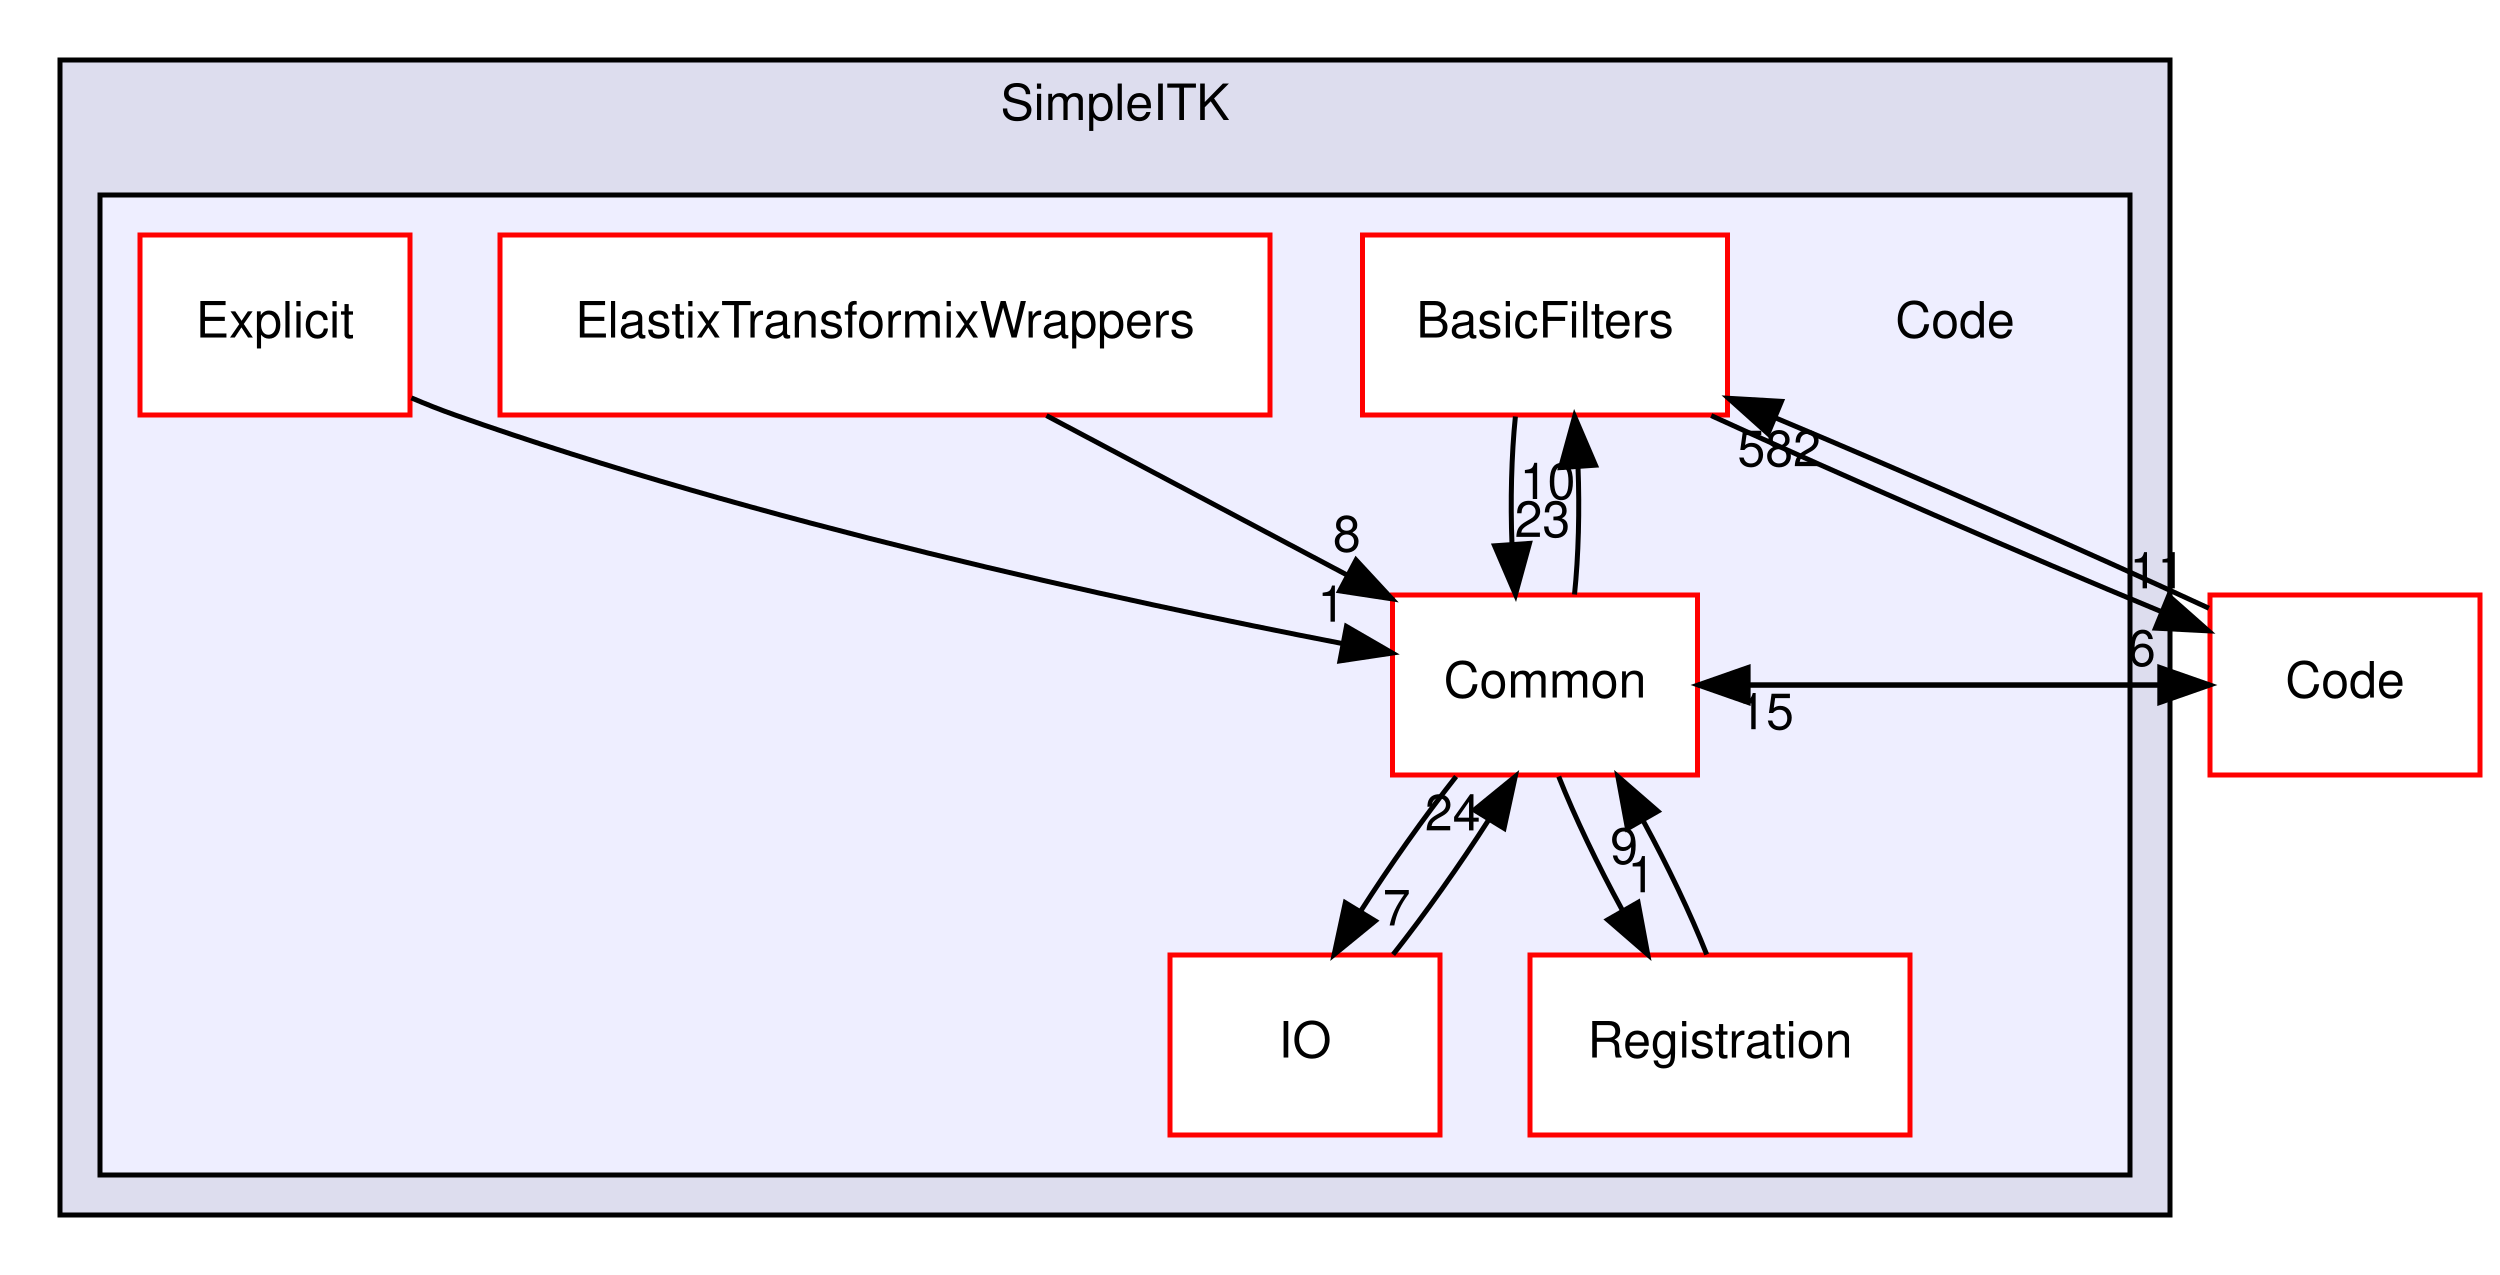
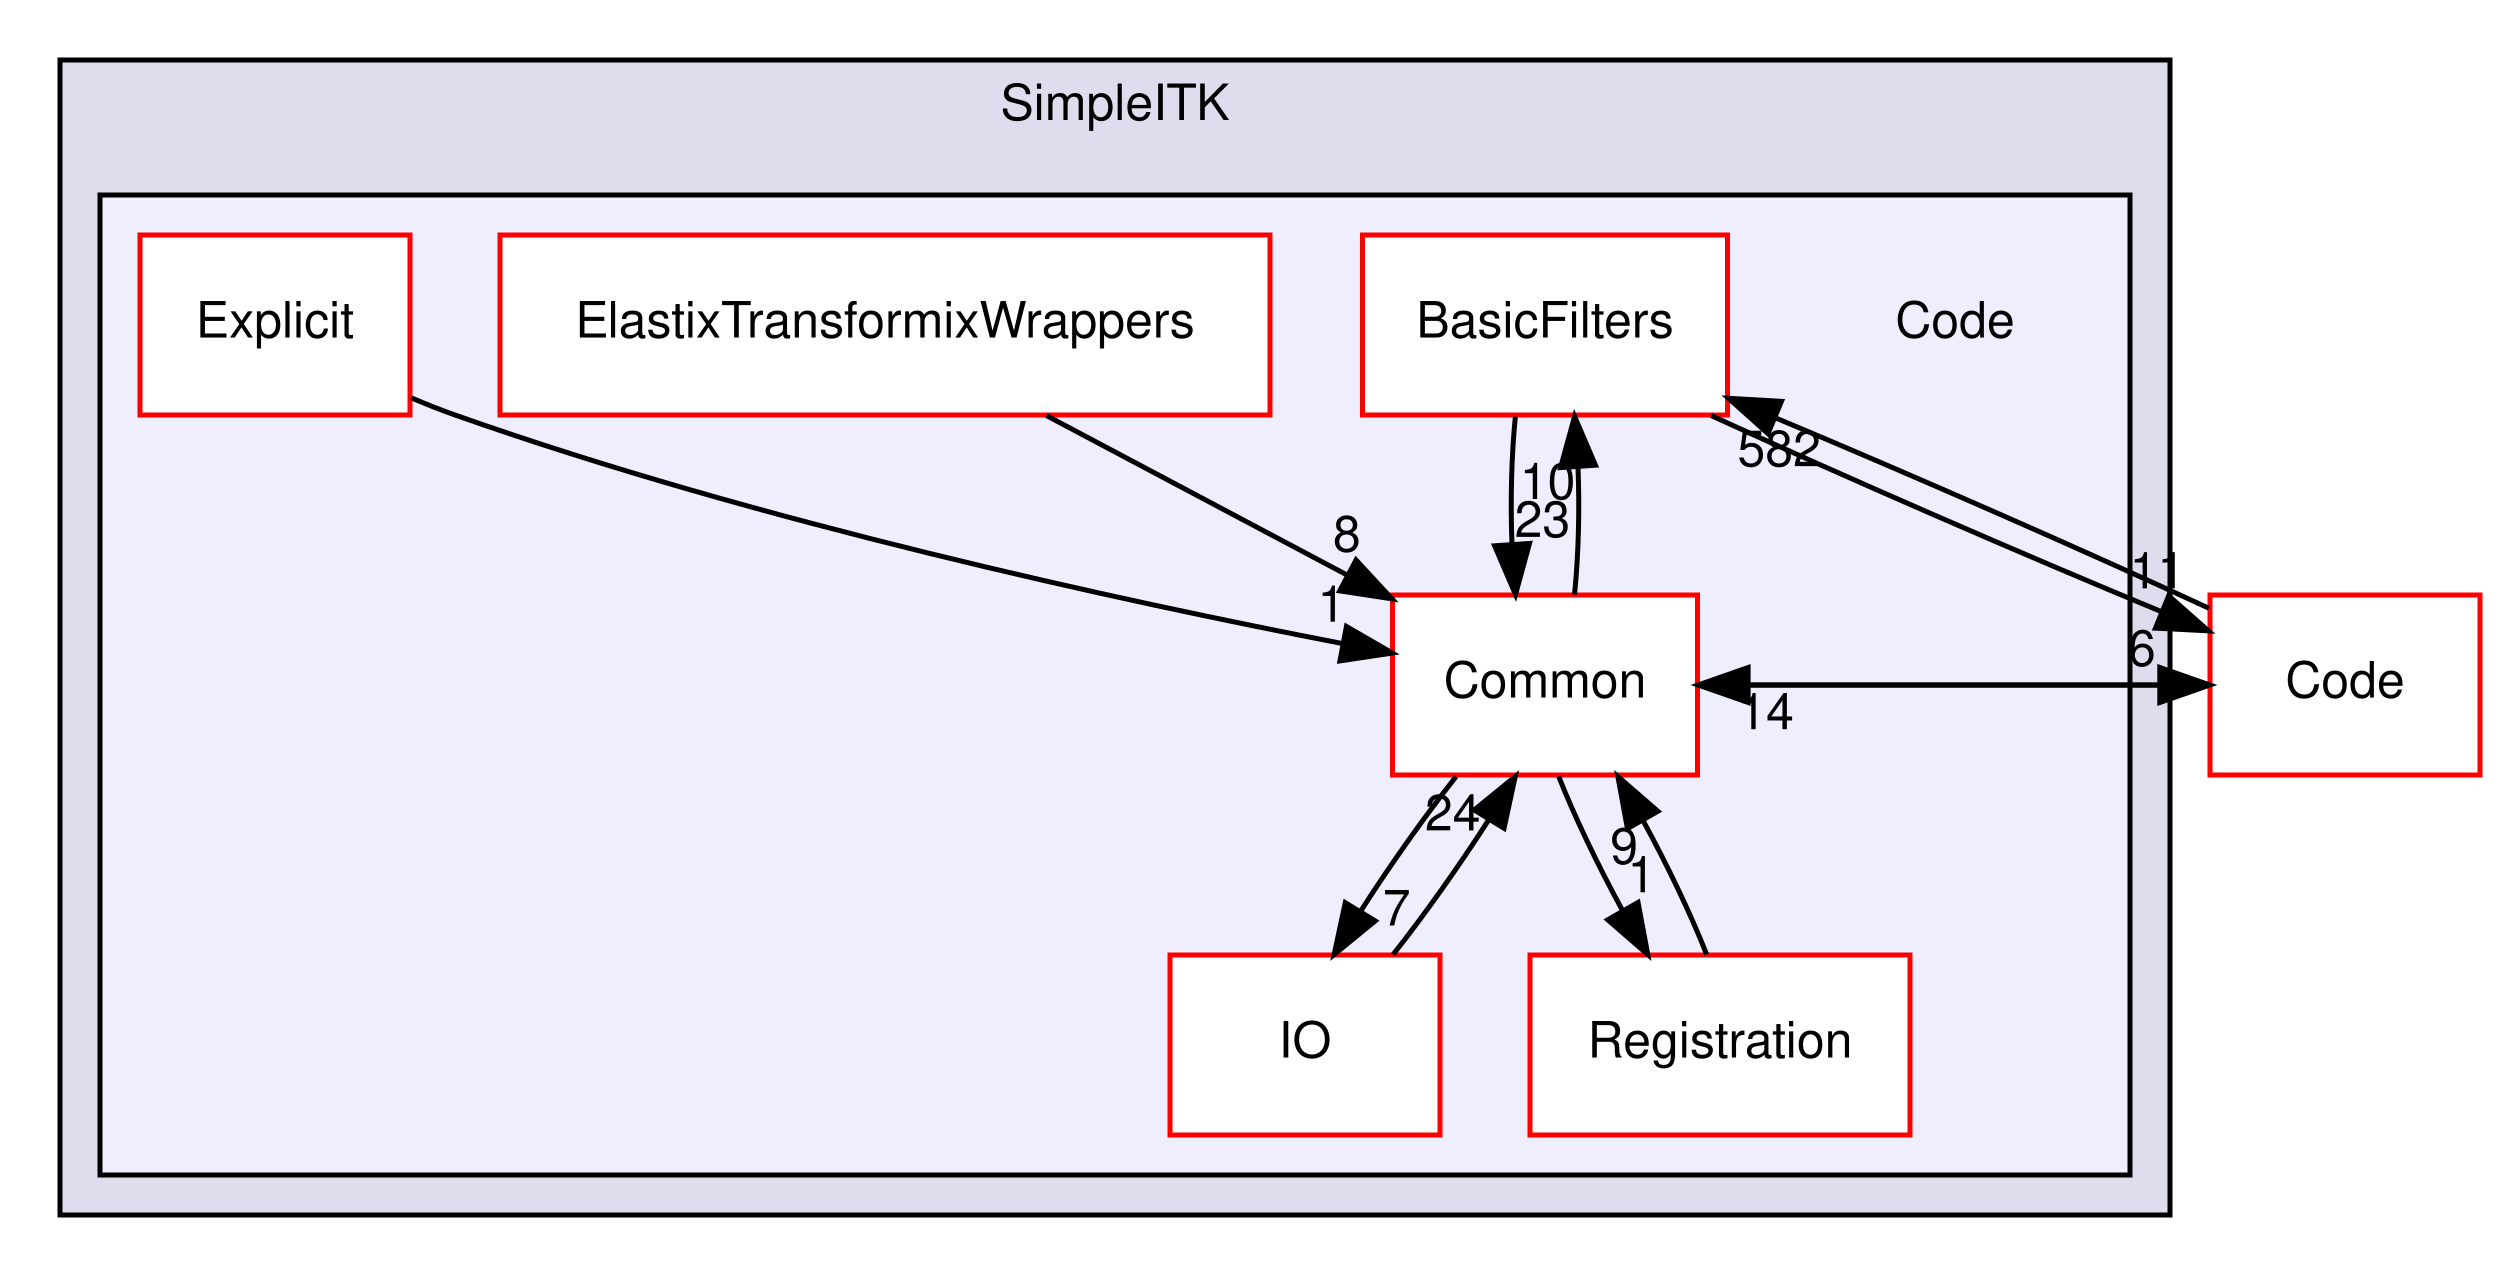
<svg xmlns="http://www.w3.org/2000/svg" xmlns:xlink="http://www.w3.org/1999/xlink" width="500pt" height="255pt" viewBox="0.00 0.00 500.00 255.00">
  <g id="graph0" class="graph" transform="scale(1 1) rotate(0) translate(4 251)">
    <polygon fill="white" stroke="transparent" points="-4,4 -4,-251 496,-251 496,4 -4,4" />
    <g id="clust1" class="cluster">
      <g id="a_clust1">
        <a xlink:href="dir_0195af5fa7804b5c802a7ca910fa092c.html" target="_top" xlink:title="SimpleITK">
          <polygon fill="#ddddee" stroke="black" points="8,-8 8,-239 430,-239 430,-8 8,-8" />
          <text text-anchor="middle" x="219" y="-227" font-family="Helvetica,sans-Serif" font-size="10.00">SimpleITK</text>
        </a>
      </g>
    </g>
    <g id="clust2" class="cluster">
      <g id="a_clust2">
        <a xlink:href="dir_b9cb50edb61d9a37345e1397b3ccbbdc.html" target="_top">
          <polygon fill="#eeeeff" stroke="black" points="16,-16 16,-212 422,-212 422,-16 16,-16" />
        </a>
      </g>
    </g>
    <g id="node1" class="node">
      <text text-anchor="middle" x="387" y="-183.5" font-family="Helvetica,sans-Serif" font-size="10.00">Code</text>
    </g>
    <g id="node2" class="node">
      <g id="a_node2">
        <a xlink:href="dir_dbb0507b3639155bebaec74fe5b3f957.html" target="_top" xlink:title="BasicFilters">
          <polygon fill="white" stroke="red" points="341.5,-204 268.5,-204 268.5,-168 341.5,-168 341.5,-204" />
          <text text-anchor="middle" x="305" y="-183.5" font-family="Helvetica,sans-Serif" font-size="10.00">BasicFilters</text>
        </a>
      </g>
    </g>
    <g id="node3" class="node">
      <g id="a_node3">
        <a xlink:href="dir_1ba33b307118a85c0794d13b60d0caea.html" target="_top" xlink:title="Common">
          <polygon fill="white" stroke="red" points="335.5,-132 274.5,-132 274.5,-96 335.5,-96 335.5,-132" />
          <text text-anchor="middle" x="305" y="-111.5" font-family="Helvetica,sans-Serif" font-size="10.00">Common</text>
        </a>
      </g>
    </g>
    <g id="edge8" class="edge">
      <path fill="none" stroke="black" d="M299.08,-167.7C298.29,-159.98 298.06,-150.71 298.4,-142.11" />
      <polygon fill="black" stroke="black" points="301.9,-142.32 299.1,-132.1 294.92,-141.84 301.9,-142.32" />
      <g id="a_edge8-headlabel">
        <a xlink:href="dir_000008_000010.html" target="_top" xlink:title="23">
          <text text-anchor="middle" x="304.48" y="-143.61" font-family="Helvetica,sans-Serif" font-size="10.00">23</text>
        </a>
      </g>
    </g>
    <g id="node8" class="node">
      <g id="a_node8">
        <a xlink:href="dir_f39368514e927ff3df32776217a2e927.html" target="_top" xlink:title="Code">
          <polygon fill="white" stroke="red" points="492,-132 438,-132 438,-96 492,-96 492,-132" />
          <text text-anchor="middle" x="465" y="-111.5" font-family="Helvetica,sans-Serif" font-size="10.00">Code</text>
        </a>
      </g>
    </g>
    <g id="edge9" class="edge">
      <path fill="none" stroke="black" d="M338.24,-167.88C364.5,-155.84 400.98,-139.94 428.13,-128.73" />
      <polygon fill="black" stroke="black" points="429.74,-131.85 437.68,-124.83 427.09,-125.37 429.74,-131.85" />
      <g id="a_edge9-headlabel">
        <a xlink:href="dir_000008_000002.html" target="_top" xlink:title="11">
          <text text-anchor="middle" x="427.49" y="-133.34" font-family="Helvetica,sans-Serif" font-size="10.00">11</text>
        </a>
      </g>
    </g>
    <g id="edge4" class="edge">
      <path fill="none" stroke="black" d="M310.9,-132.1C311.7,-139.79 311.94,-149.05 311.6,-157.67" />
      <polygon fill="black" stroke="black" points="308.11,-157.48 310.92,-167.7 315.09,-157.96 308.11,-157.48" />
      <g id="a_edge4-headlabel">
        <a xlink:href="dir_000010_000008.html" target="_top" xlink:title="10">
          <text text-anchor="middle" x="305.52" y="-151.2" font-family="Helvetica,sans-Serif" font-size="10.00">10</text>
        </a>
      </g>
    </g>
    <g id="node6" class="node">
      <g id="a_node6">
        <a xlink:href="dir_2a34bf78513aea0df2e2c3d4af0cd38f.html" target="_top" xlink:title="IO">
          <polygon fill="white" stroke="red" points="284,-60 230,-60 230,-24 284,-24 284,-60" />
          <text text-anchor="middle" x="257" y="-39.5" font-family="Helvetica,sans-Serif" font-size="10.00">IO</text>
        </a>
      </g>
    </g>
    <g id="edge5" class="edge">
      <path fill="none" stroke="black" d="M287.22,-95.7C280.8,-87.56 273.83,-77.69 268.09,-68.7" />
      <polygon fill="black" stroke="black" points="271.04,-66.81 262.83,-60.1 265.06,-70.46 271.04,-66.81" />
      <g id="a_edge5-headlabel">
        <a xlink:href="dir_000010_000027.html" target="_top" xlink:title="7">
          <text text-anchor="middle" x="275.33" y="-65.9" font-family="Helvetica,sans-Serif" font-size="10.00">7</text>
        </a>
      </g>
    </g>
    <g id="node7" class="node">
      <g id="a_node7">
        <a xlink:href="dir_38d004fcec24276f2c541b703d786171.html" target="_top" xlink:title="Registration">
          <polygon fill="white" stroke="red" points="378,-60 302,-60 302,-24 378,-24 378,-60" />
          <text text-anchor="middle" x="340" y="-39.5" font-family="Helvetica,sans-Serif" font-size="10.00">Registration</text>
        </a>
      </g>
    </g>
    <g id="edge3" class="edge">
      <path fill="none" stroke="black" d="M307.74,-95.7C310.93,-87.64 315.6,-77.89 320.46,-68.98" />
      <polygon fill="black" stroke="black" points="323.61,-70.52 325.55,-60.1 317.54,-67.04 323.61,-70.52" />
      <g id="a_edge3-headlabel">
        <a xlink:href="dir_000010_000030.html" target="_top" xlink:title="1">
          <text text-anchor="middle" x="324.29" y="-72.55" font-family="Helvetica,sans-Serif" font-size="10.00">1</text>
        </a>
      </g>
    </g>
    <g id="edge6" class="edge">
      <path fill="none" stroke="black" d="M335.62,-114C366.27,-114 396.92,-114 427.57,-114" />
      <polygon fill="black" stroke="black" points="427.96,-117.5 437.96,-114 427.96,-110.5 427.96,-117.5" />
      <g id="a_edge6-headlabel">
        <a xlink:href="dir_000010_000002.html" target="_top" xlink:title="6">
          <text text-anchor="middle" x="424.37" y="-117.84" font-family="Helvetica,sans-Serif" font-size="10.00">6</text>
        </a>
      </g>
    </g>
    <g id="node4" class="node">
      <g id="a_node4">
        <a xlink:href="dir_ebe6e05764b9d1a0d98fb8b64a37b2d5.html" target="_top" xlink:title="ElastixTransformixWrappers">
          <polygon fill="white" stroke="red" points="250,-204 96,-204 96,-168 250,-168 250,-204" />
          <text text-anchor="middle" x="173" y="-183.5" font-family="Helvetica,sans-Serif" font-size="10.00">ElastixTransformixWrappers</text>
        </a>
      </g>
    </g>
    <g id="edge1" class="edge">
      <path fill="none" stroke="black" d="M205.29,-167.88C223.48,-158.23 246.33,-146.11 265.57,-135.91" />
      <polygon fill="black" stroke="black" points="267.21,-139 274.4,-131.23 263.93,-132.82 267.21,-139" />
      <g id="a_edge1-headlabel">
        <a xlink:href="dir_000022_000010.html" target="_top" xlink:title="8">
          <text text-anchor="middle" x="265.36" y="-140.7" font-family="Helvetica,sans-Serif" font-size="10.00">8</text>
        </a>
      </g>
    </g>
    <g id="node5" class="node">
      <g id="a_node5">
        <a xlink:href="dir_2c0aae0932349bdc522a08f3cf356d36.html" target="_top" xlink:title="Explicit">
          <polygon fill="white" stroke="red" points="78,-204 24,-204 24,-168 78,-168 78,-204" />
          <text text-anchor="middle" x="51" y="-183.5" font-family="Helvetica,sans-Serif" font-size="10.00">Explicit</text>
        </a>
      </g>
    </g>
    <g id="edge2" class="edge">
      <path fill="none" stroke="black" d="M78.28,-171.42C81.19,-170.18 84.13,-169.01 87,-168 147.34,-146.67 220.04,-130.88 264.37,-122.31" />
      <polygon fill="black" stroke="black" points="265.29,-125.7 274.46,-120.39 263.99,-118.82 265.29,-125.7" />
      <g id="a_edge2-headlabel">
        <a xlink:href="dir_000025_000010.html" target="_top" xlink:title="1">
          <text text-anchor="middle" x="262.29" y="-126.66" font-family="Helvetica,sans-Serif" font-size="10.00">1</text>
        </a>
      </g>
    </g>
    <g id="edge10" class="edge">
      <path fill="none" stroke="black" d="M274.62,-60.1C281.03,-68.21 288.01,-78.08 293.77,-87.08" />
      <polygon fill="black" stroke="black" points="290.84,-89 299.05,-95.7 296.81,-85.34 290.84,-89" />
      <g id="a_edge10-headlabel">
        <a xlink:href="dir_000027_000010.html" target="_top" xlink:title="24">
          <text text-anchor="middle" x="286.54" y="-84.92" font-family="Helvetica,sans-Serif" font-size="10.00">24</text>
        </a>
      </g>
    </g>
    <g id="edge7" class="edge">
      <path fill="none" stroke="black" d="M337.34,-60.1C334.17,-68.13 329.52,-77.87 324.66,-86.8" />
      <polygon fill="black" stroke="black" points="321.49,-85.28 319.57,-95.7 327.57,-88.75 321.49,-85.28" />
      <g id="a_edge7-headlabel">
        <a xlink:href="dir_000030_000010.html" target="_top" xlink:title="9">
          <text text-anchor="middle" x="320.82" y="-78.25" font-family="Helvetica,sans-Serif" font-size="10.00">9</text>
        </a>
      </g>
    </g>
    <g id="edge12" class="edge">
      <path fill="none" stroke="black" d="M437.77,-129.35C413.95,-140.4 379.05,-155.72 350.95,-167.49" />
      <polygon fill="black" stroke="black" points="349.6,-164.27 341.71,-171.34 352.29,-170.73 349.6,-164.27" />
      <g id="a_edge12-headlabel">
        <a xlink:href="dir_000002_000008.html" target="_top" xlink:title="582">
          <text text-anchor="middle" x="351.83" y="-157.76" font-family="Helvetica,sans-Serif" font-size="10.00">582</text>
        </a>
      </g>
    </g>
    <g id="edge11" class="edge">
      <path fill="none" stroke="black" d="M437.96,-114C407.31,-114 376.67,-114 346.02,-114" />
      <polygon fill="black" stroke="black" points="345.63,-110.5 335.62,-114 345.62,-117.5 345.63,-110.5" />
      <g id="a_edge11-headlabel">
-         <a xlink:href="dir_000002_000010.html" target="_top" xlink:title="15">
-           <text text-anchor="middle" x="349.22" y="-105.16" font-family="Helvetica,sans-Serif" font-size="10.00">15</text>
+         <a xlink:href="dir_000002_000010.html" target="_top" xlink:title="14">
+           <text text-anchor="middle" x="349.22" y="-105.16" font-family="Helvetica,sans-Serif" font-size="10.00">14</text>
        </a>
      </g>
    </g>
  </g>
</svg>
